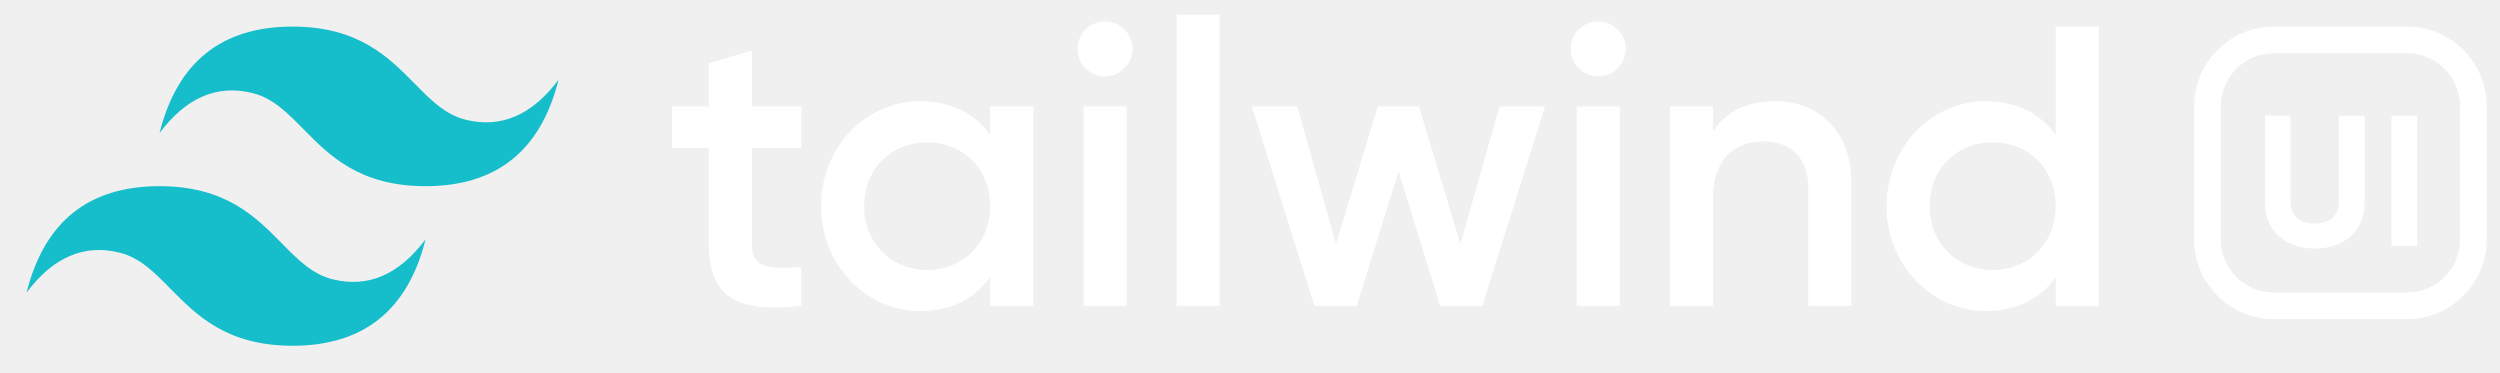
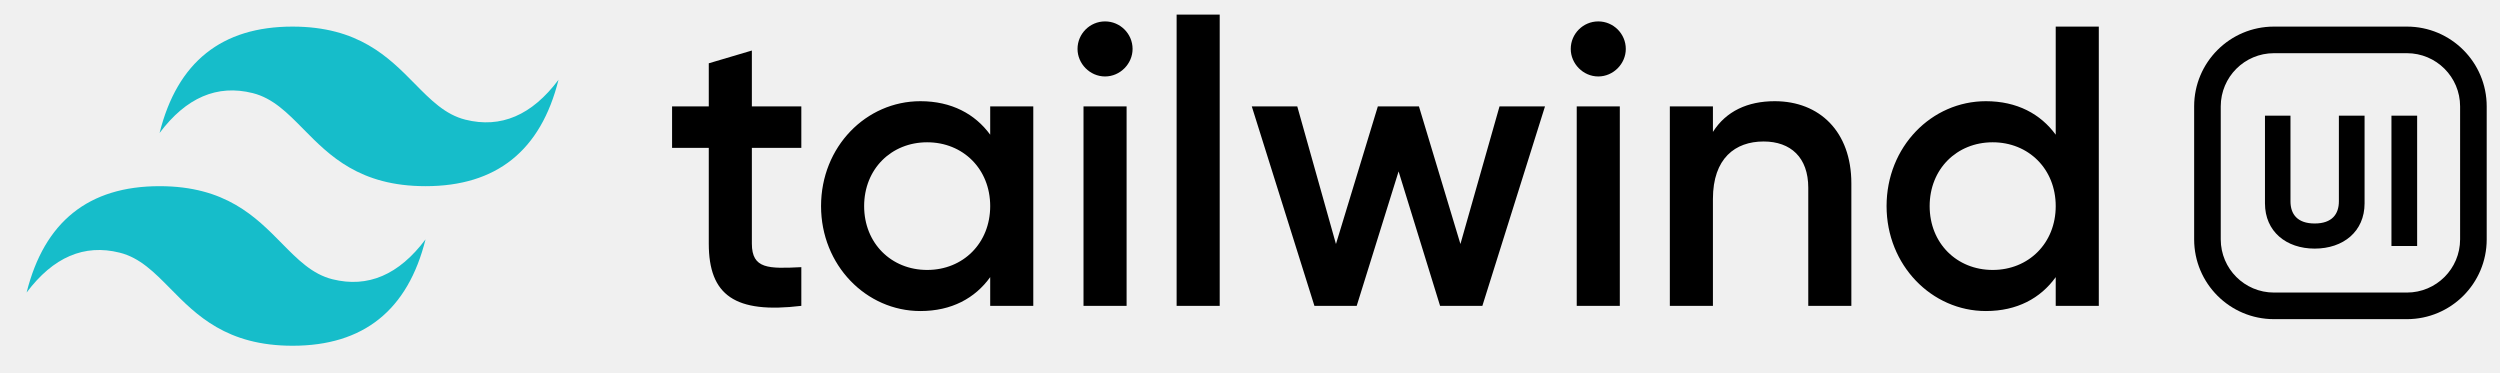
<svg xmlns="http://www.w3.org/2000/svg" width="188" height="28" fill="none" viewBox="0 0 188 28">
  <path fill="#16BDCA" d="M22 2c-5.333 0-8.667 2.667-10 8 2-2.667 4.333-3.667 7-3 1.522.38 2.609 1.484 3.813 2.706C24.773 11.696 27.043 14 32 14c5.333 0 8.667-2.667 10-8-2 2.667-4.333 3.667-7 3-1.521-.38-2.609-1.484-3.813-2.706C29.227 4.304 26.957 2 22 2zM12 14c-5.333 0-8.667 2.667-10 8 2-2.667 4.333-3.667 7-3 1.521.38 2.609 1.484 3.813 2.706C14.773 23.696 17.043 26 22 26c5.333 0 8.667-2.667 10-8-2 2.667-4.333 3.667-7 3-1.521-.38-2.609-1.484-3.813-2.706C19.227 16.304 16.957 14 12 14z" />
-   <path fill="#FFF" d="M60.26 11.12V8h-3.72V3.8l-3.24.96V8h-2.76v3.12h2.76v7.2c0 3.9 1.98 5.28 6.96 4.68v-2.91c-2.46.12-3.72.15-3.72-1.77v-7.2h3.72zM74.463 8v2.13c-1.14-1.56-2.91-2.52-5.25-2.52-4.08 0-7.47 3.42-7.47 7.89 0 4.44 3.39 7.89 7.47 7.89 2.34 0 4.11-.96 5.25-2.55V23h3.24V8h-3.24zm-4.74 12.3c-2.7 0-4.74-2.01-4.74-4.8s2.04-4.8 4.74-4.8 4.74 2.01 4.74 4.8-2.04 4.8-4.74 4.8zM83.1 5.75c1.14 0 2.07-.96 2.07-2.07 0-1.14-.93-2.07-2.07-2.07-1.14 0-2.07.93-2.07 2.07 0 1.11.93 2.07 2.07 2.07zM81.48 23h3.24V8h-3.24v15zM88.482 23h3.24V1.1h-3.24V23zM112.764 8l-2.94 10.35L106.704 8h-3.09l-3.15 10.35L97.554 8h-3.42l4.71 15h3.18l3.15-10.11 3.12 10.11h3.18l4.71-15h-3.42zM120.19 5.75c1.14 0 2.07-.96 2.07-2.07 0-1.14-.93-2.07-2.07-2.07-1.14 0-2.07.93-2.07 2.07 0 1.11.93 2.07 2.07 2.07zM118.57 23h3.24V8h-3.24v15zM133.462 7.61c-2.04 0-3.66.75-4.65 2.31V8h-3.24v15h3.24v-8.04c0-3.06 1.68-4.32 3.81-4.32 2.04 0 3.36 1.2 3.36 3.48V23h3.24v-9.21c0-3.9-2.4-6.18-5.76-6.18zM154.59 2v8.13c-1.14-1.56-2.91-2.52-5.25-2.52-4.08 0-7.47 3.42-7.47 7.89 0 4.44 3.39 7.89 7.47 7.89 2.34 0 4.11-.96 5.25-2.55V23h3.24V2h-3.24zm-4.74 18.3c-2.7 0-4.74-2.01-4.74-4.8s2.04-4.8 4.74-4.8 4.74 2.01 4.74 4.8-2.04 4.8-4.74 4.8z" />
-   <path fill="#FFF" fill-rule="evenodd" d="M171 4h10a4 4 0 014 4v10a4 4 0 01-4 4h-10a4 4 0 01-4-4V8a4 4 0 014-4zm-6 4a6 6 0 016-6h10a6 6 0 016 6v10a6 6 0 01-6 6h-10a6 6 0 01-6-6V8zm12.816 7.293c0 2.114-1.596 3.402-3.752 3.402-2.142 0-3.738-1.288-3.738-3.402V8.7h1.918v6.44c0 .952.504 1.666 1.82 1.666s1.82-.714 1.82-1.666V8.7h1.932v6.594zm2.021 3.206V8.7h1.932v9.8h-1.932z" clip-rule="evenodd" />
+   <path fill="currentColor" d="M60.26 11.12V8h-3.72V3.8l-3.24.96V8h-2.76v3.12h2.76v7.2c0 3.9 1.98 5.28 6.96 4.68v-2.91c-2.46.12-3.72.15-3.72-1.77v-7.2h3.72zM74.463 8v2.13c-1.14-1.56-2.91-2.52-5.25-2.52-4.08 0-7.47 3.42-7.47 7.89 0 4.44 3.39 7.89 7.47 7.89 2.34 0 4.11-.96 5.25-2.55V23h3.24V8h-3.24zm-4.74 12.3c-2.7 0-4.74-2.01-4.74-4.8s2.04-4.8 4.74-4.8 4.74 2.01 4.74 4.8-2.04 4.8-4.74 4.8zM83.1 5.75c1.14 0 2.07-.96 2.07-2.07 0-1.14-.93-2.07-2.07-2.07-1.14 0-2.07.93-2.07 2.07 0 1.11.93 2.07 2.07 2.07zM81.48 23h3.24V8h-3.24v15zM88.482 23h3.24V1.1h-3.24V23zM112.764 8l-2.94 10.35L106.704 8h-3.09l-3.15 10.35L97.554 8h-3.42l4.71 15h3.18l3.15-10.11 3.12 10.11h3.18l4.71-15h-3.42zM120.19 5.75c1.14 0 2.07-.96 2.07-2.07 0-1.14-.93-2.07-2.07-2.07-1.14 0-2.07.93-2.07 2.07 0 1.11.93 2.07 2.07 2.07zM118.57 23h3.24V8h-3.24v15zM133.462 7.61c-2.04 0-3.66.75-4.65 2.31V8h-3.24v15h3.24v-8.04c0-3.06 1.68-4.32 3.81-4.32 2.04 0 3.36 1.2 3.36 3.48V23h3.24v-9.21c0-3.9-2.4-6.18-5.76-6.18zM154.59 2v8.13c-1.14-1.56-2.91-2.52-5.25-2.52-4.08 0-7.47 3.42-7.47 7.89 0 4.44 3.39 7.89 7.47 7.89 2.34 0 4.11-.96 5.25-2.55V23h3.24V2h-3.24zm-4.74 18.3c-2.7 0-4.74-2.01-4.74-4.8s2.04-4.8 4.74-4.8 4.74 2.01 4.74 4.8-2.04 4.8-4.74 4.8z" />
+   <path fill="currentColor" fill-rule="evenodd" d="M171 4h10a4 4 0 014 4v10a4 4 0 01-4 4h-10a4 4 0 01-4-4V8a4 4 0 014-4zm-6 4a6 6 0 016-6h10a6 6 0 016 6v10a6 6 0 01-6 6h-10a6 6 0 01-6-6V8zm12.816 7.293c0 2.114-1.596 3.402-3.752 3.402-2.142 0-3.738-1.288-3.738-3.402V8.7h1.918v6.44c0 .952.504 1.666 1.82 1.666s1.82-.714 1.82-1.666V8.7h1.932v6.594zm2.021 3.206V8.7h1.932v9.8h-1.932z" clip-rule="evenodd" />
</svg>
